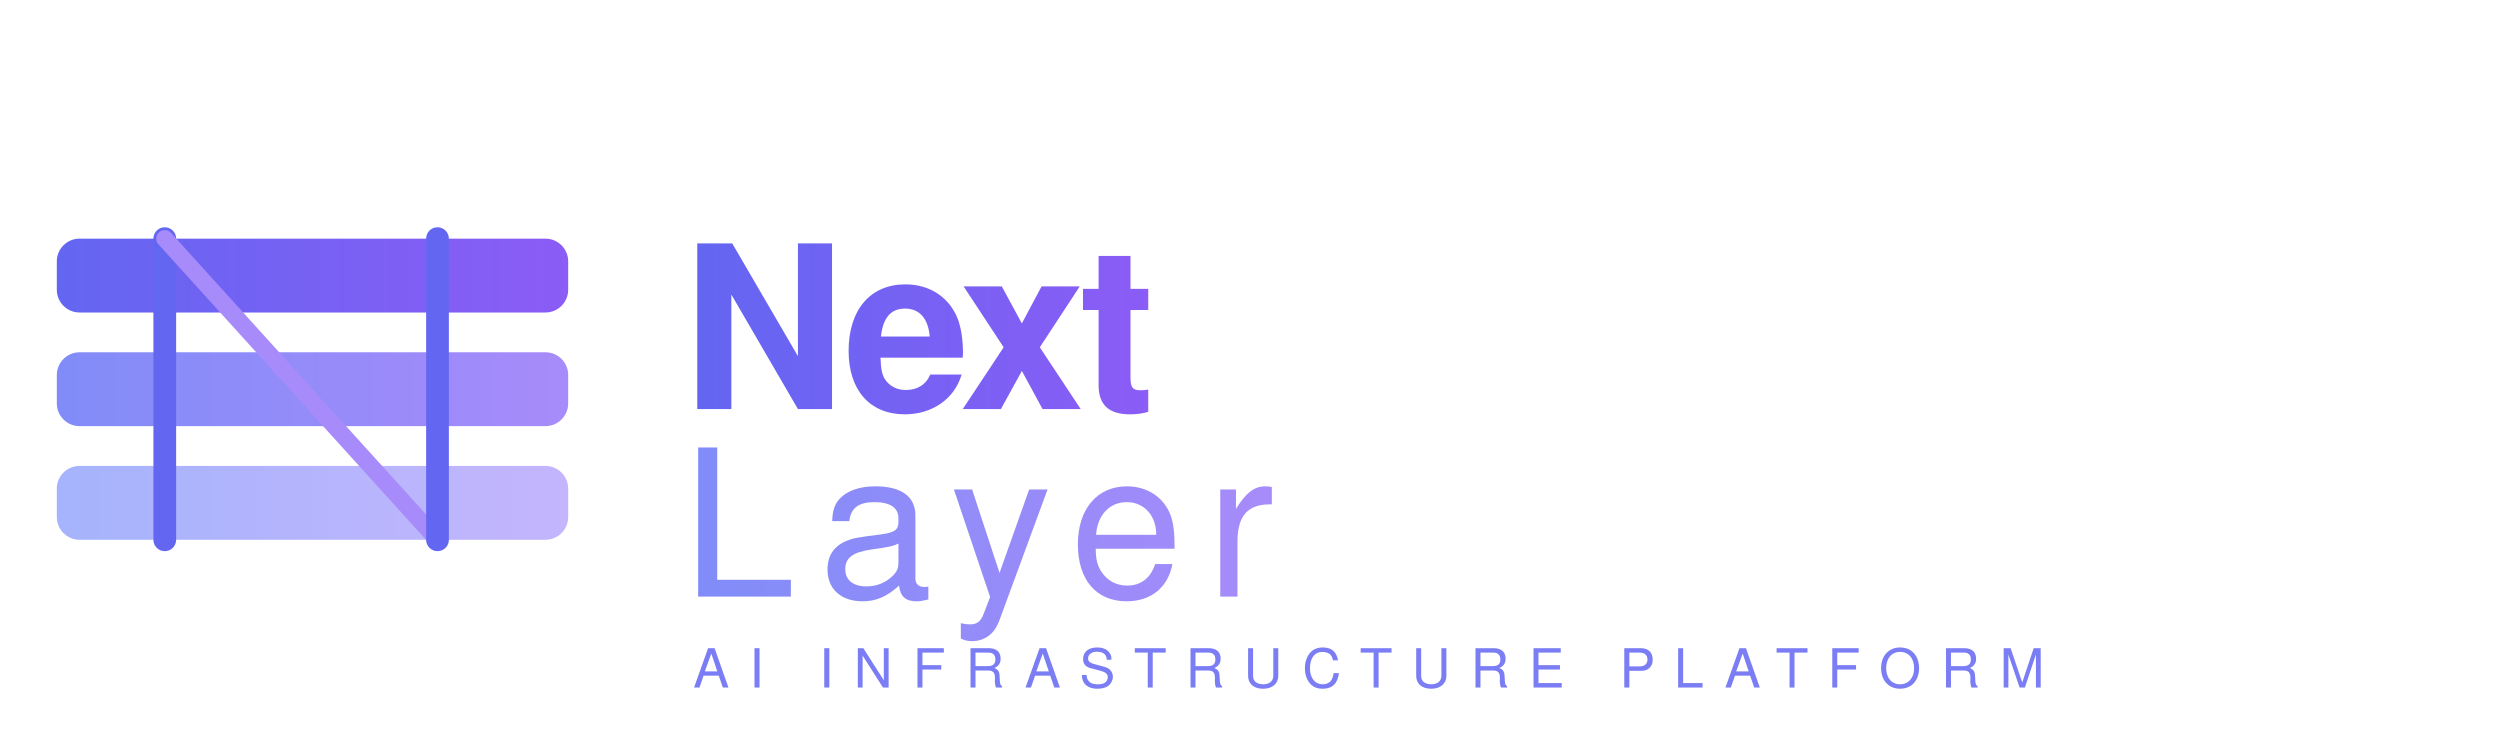
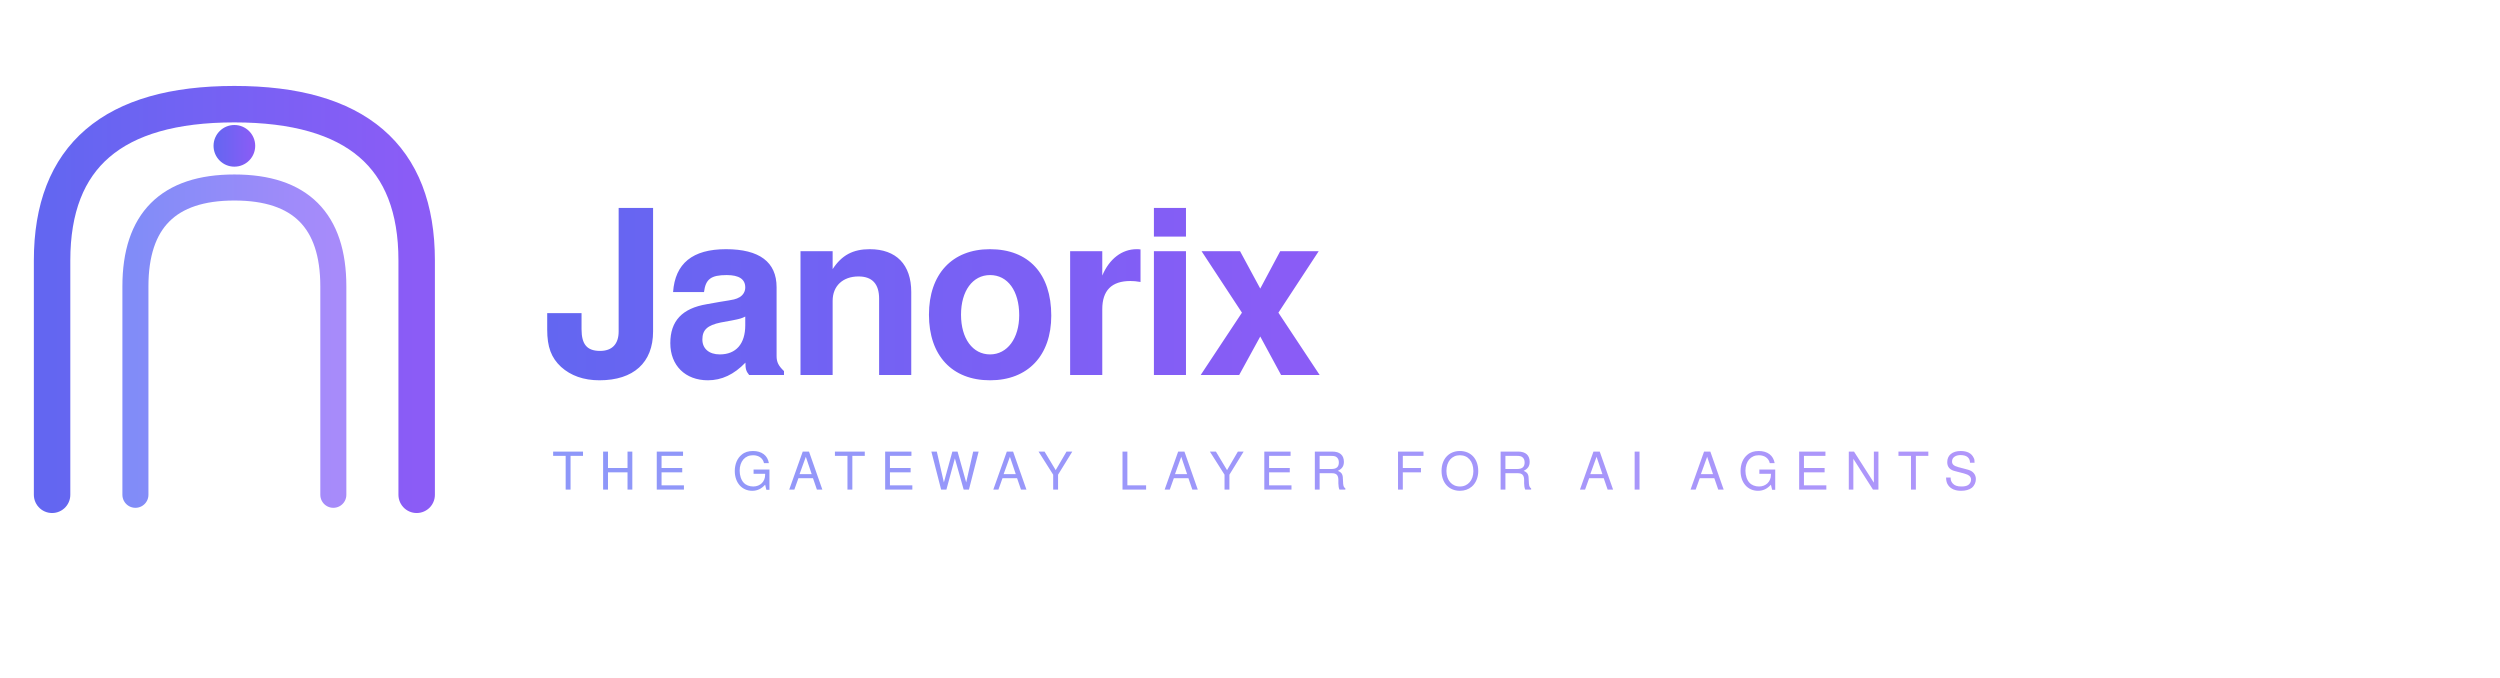
- <svg xmlns="http://www.w3.org/2000/svg" viewBox="0 0 440 130" width="440" height="130">
+ <svg xmlns="http://www.w3.org/2000/svg" viewBox="0 0 480 130" width="480" height="130">
  <defs>
    <linearGradient id="g1" x1="0%" y1="0%" x2="100%" y2="0%">
      <stop offset="0%" stop-color="#6366f1" />
      <stop offset="100%" stop-color="#8b5cf6" />
    </linearGradient>
    <linearGradient id="g2" x1="0%" y1="0%" x2="100%" y2="0%">
      <stop offset="0%" stop-color="#818cf8" />
      <stop offset="100%" stop-color="#a78bfa" />
    </linearGradient>
    <linearGradient id="g3" x1="0%" y1="0%" x2="100%" y2="0%">
      <stop offset="0%" stop-color="#a5b4fc" />
      <stop offset="100%" stop-color="#c4b5fd" />
    </linearGradient>
  </defs>
-   <rect x="10" y="82" width="90" height="13" rx="4" fill="url(#g3)" />
-   <rect x="10" y="62" width="90" height="13" rx="4" fill="url(#g2)" />
-   <rect x="10" y="42" width="90" height="13" rx="4" fill="url(#g1)" />
-   <line x1="29" y1="42" x2="29" y2="95" stroke="#6366f1" stroke-width="4" stroke-linecap="round" />
-   <line x1="29" y1="42" x2="77" y2="95" stroke="#a78bfa" stroke-width="3" stroke-linecap="round" />
-   <line x1="77" y1="42" x2="77" y2="95" stroke="#6366f1" stroke-width="4" stroke-linecap="round" />
-   <text x="120" y="72" font-family="'Segoe UI', -apple-system, Helvetica, Arial, sans-serif" font-size="40" font-weight="700" letter-spacing="-1" fill="url(#g1)">Next</text>
-   <text x="120" y="105" font-family="'Segoe UI', -apple-system, Helvetica, Arial, sans-serif" font-size="36" font-weight="300" letter-spacing="4" fill="url(#g2)">Layer</text>
-   <text x="122" y="121" font-family="'Segoe UI', -apple-system, Helvetica, Arial, sans-serif" font-size="9.5" letter-spacing="3.5" fill="#6366f1" opacity="0.85">AI INFRASTRUCTURE PLATFORM</text>
+   <path d="M 10,95 L 10,50 Q 10,20 45,20 Q 80,20 80,50 L 80,95" fill="none" stroke="url(#g1)" stroke-width="7" stroke-linecap="round" />
+   <path d="M 26,95 L 26,55 Q 26,36 45,36 Q 64,36 64,55 L 64,95" fill="none" stroke="url(#g2)" stroke-width="5" stroke-linecap="round" />
+   <line x1="6" y1="95" x2="84" y2="95" stroke="url(#g3)" stroke-width="4" stroke-linecap="round" />
+   <circle cx="45" cy="28" r="4" fill="url(#g1)" />
+   <text x="104" y="72" font-family="'Segoe UI', -apple-system, Helvetica, Arial, sans-serif" font-size="44" font-weight="700" letter-spacing="-1" fill="url(#g1)">Janorix</text>
+   <text x="106" y="94" font-family="'Segoe UI', -apple-system, Helvetica, Arial, sans-serif" font-size="10" letter-spacing="3" fill="url(#g2)" opacity="0.9">THE GATEWAY LAYER FOR AI AGENTS</text>
</svg>
